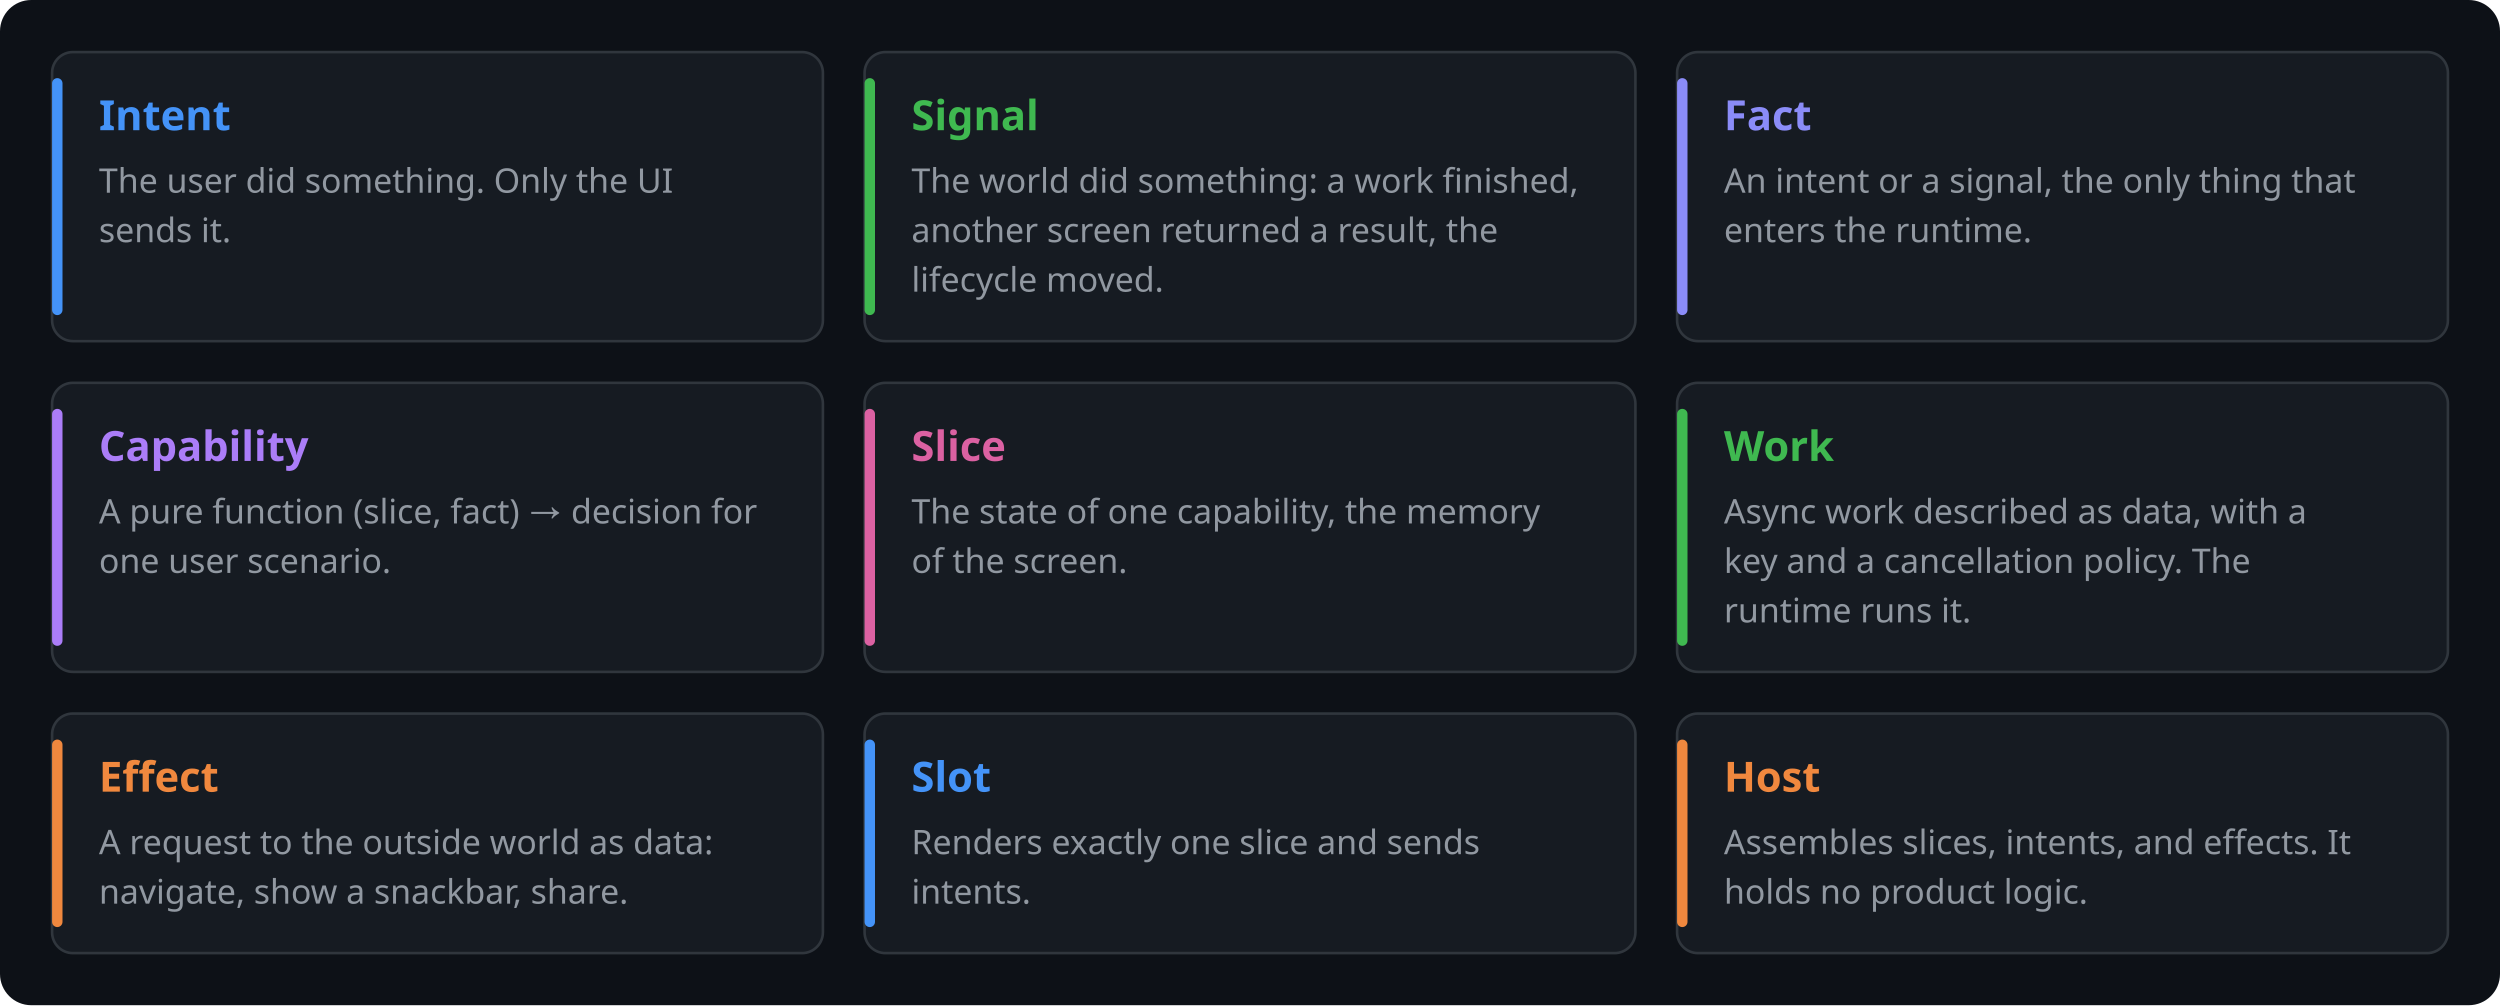
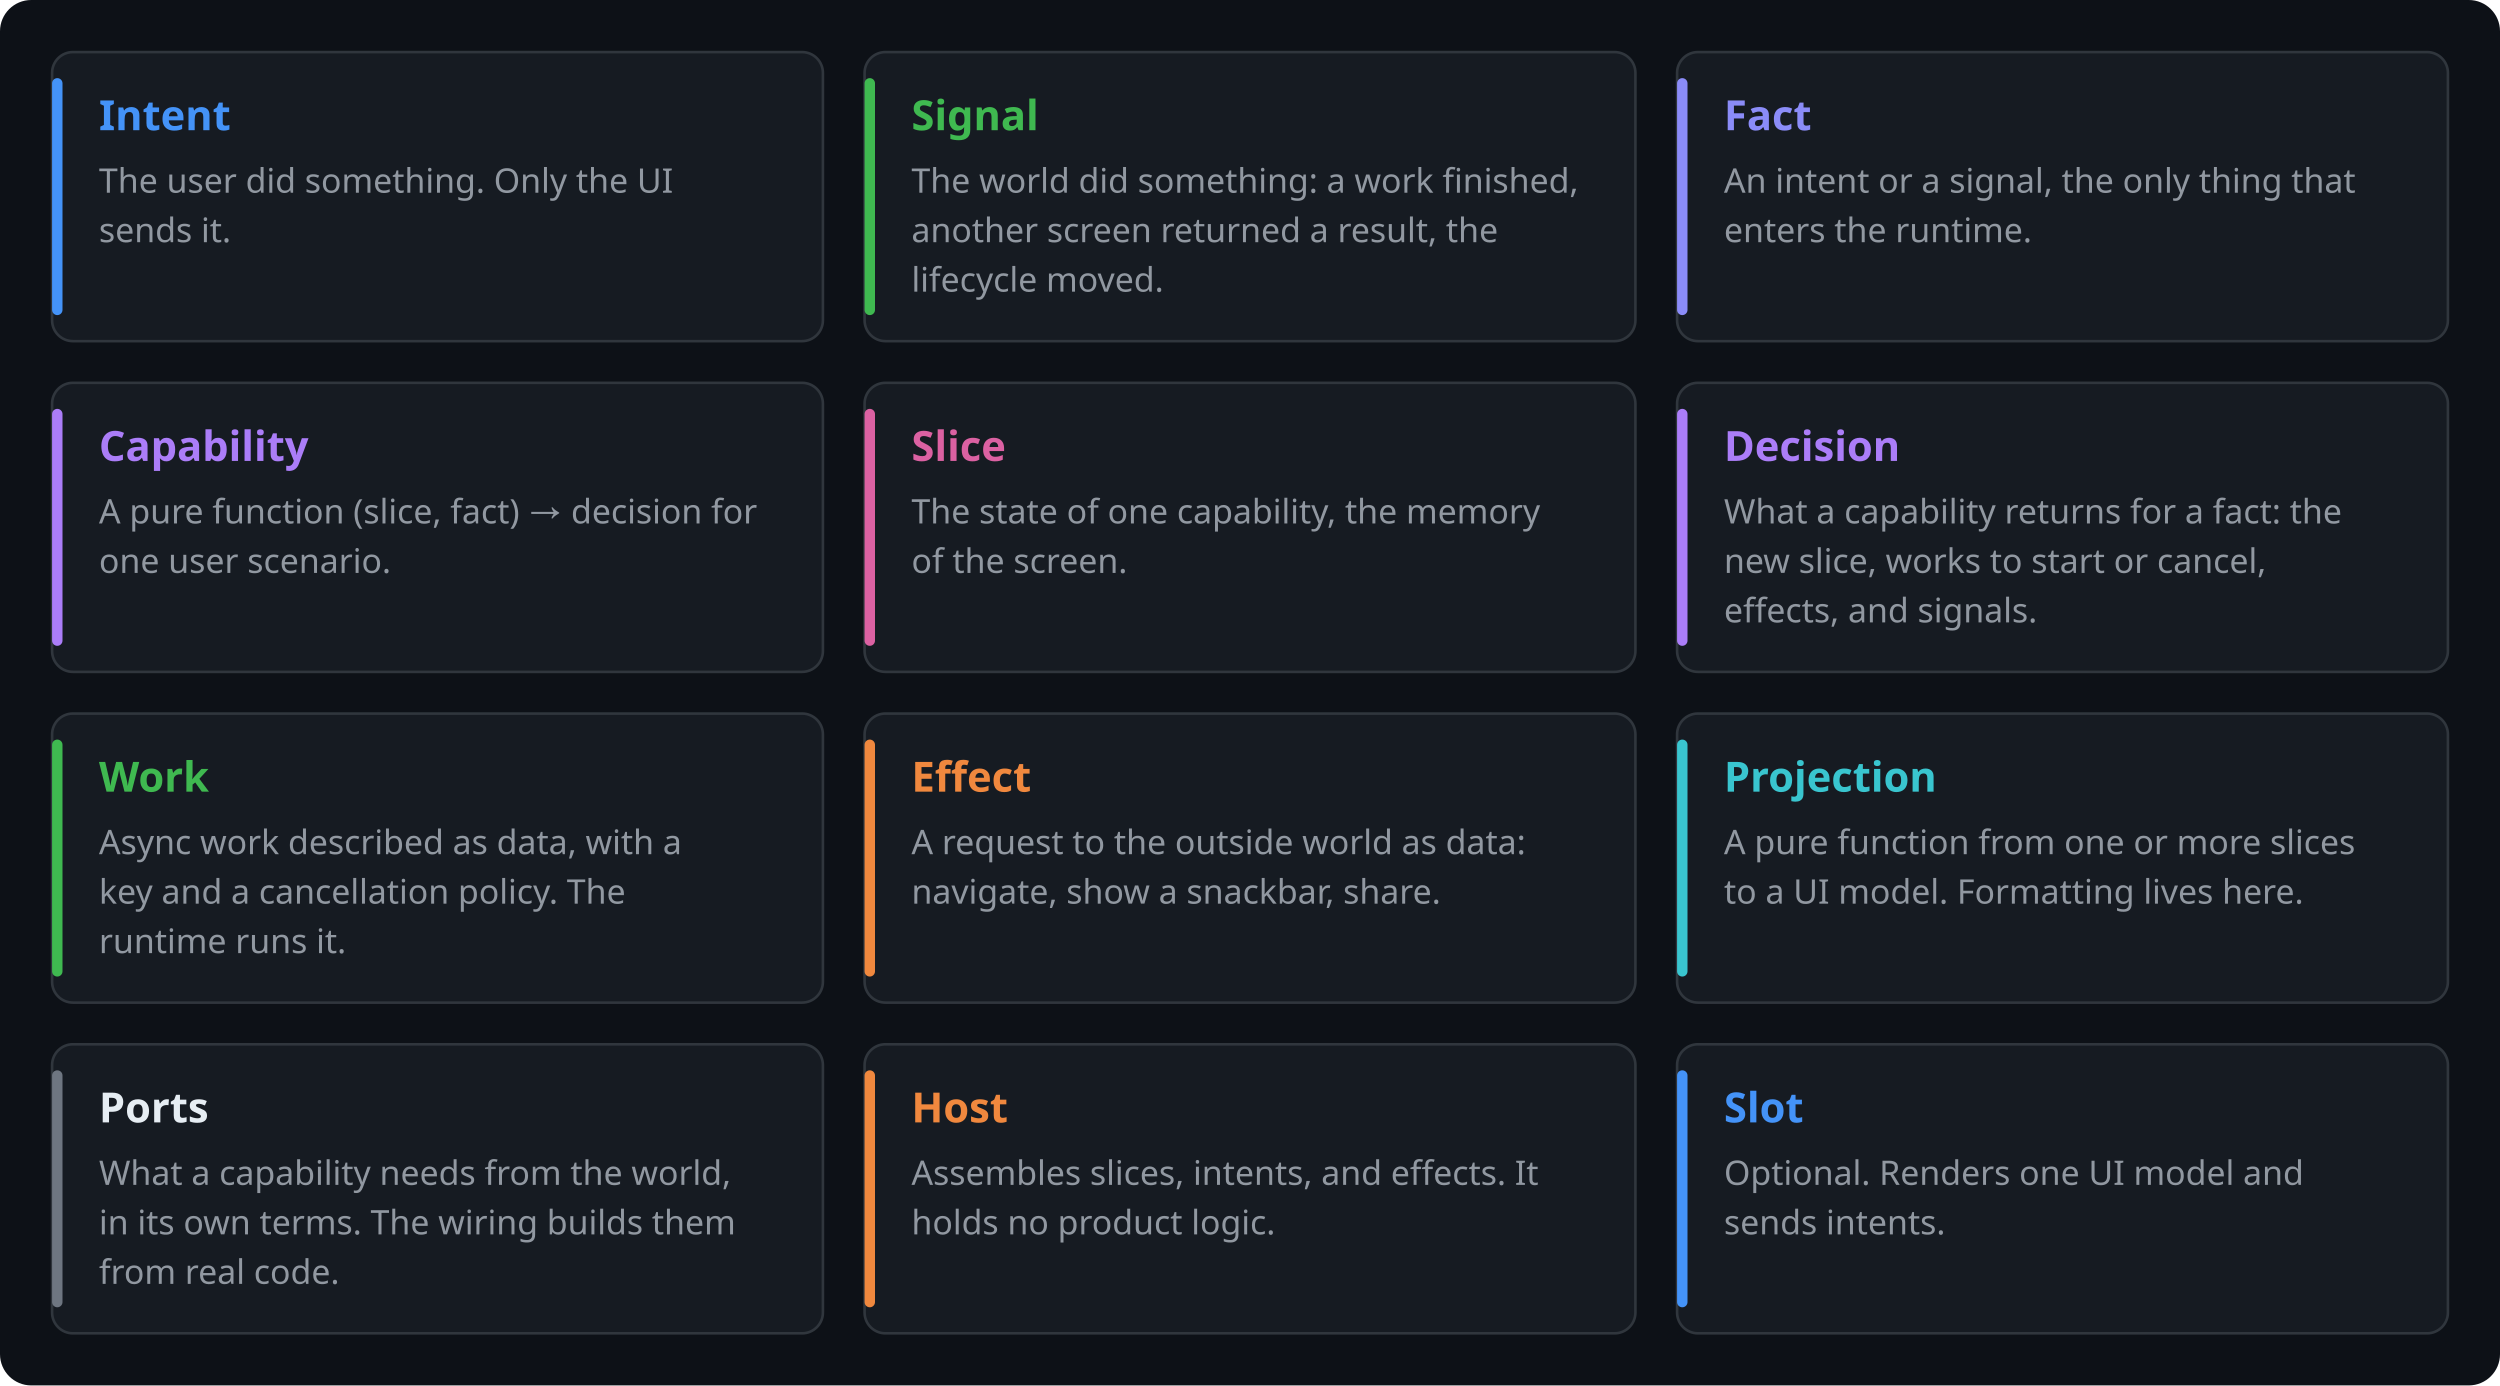
- <svg xmlns="http://www.w3.org/2000/svg" width="960" height="386" viewBox="0 0 960 386" font-family="-apple-system, BlinkMacSystemFont, 'Segoe UI', 'Noto Sans', Helvetica, Arial, sans-serif" role="img">
-   <rect width="960" height="386" rx="12" fill="#0d1117" />
+ <svg xmlns="http://www.w3.org/2000/svg" width="960" height="532" viewBox="0 0 960 532" font-family="-apple-system, BlinkMacSystemFont, 'Segoe UI', 'Noto Sans', Helvetica, Arial, sans-serif" role="img">
+   <rect width="960" height="532" rx="12" fill="#0d1117" />
  <rect x="20" y="20" width="296" height="111" rx="8" fill="#161b22" stroke="#30363d" stroke-width="1" />
  <rect x="20" y="30" width="4" height="91" rx="2" fill="#4493f8" />
  <text x="38" y="50" font-size="16" fill="#4493f8" font-weight="700">Intent</text>
  <text x="38" y="74" font-size="13" fill="#9198a1">The user did something. Only the UI</text>
  <text x="38" y="93" font-size="13" fill="#9198a1">sends it.</text>
  <rect x="332" y="20" width="296" height="111" rx="8" fill="#161b22" stroke="#30363d" stroke-width="1" />
  <rect x="332" y="30" width="4" height="91" rx="2" fill="#3fb950" />
  <text x="350" y="50" font-size="16" fill="#3fb950" font-weight="700">Signal</text>
  <text x="350" y="74" font-size="13" fill="#9198a1">The world did something: a work finished,</text>
  <text x="350" y="93" font-size="13" fill="#9198a1">another screen returned a result, the</text>
  <text x="350" y="112" font-size="13" fill="#9198a1">lifecycle moved.</text>
  <rect x="644" y="20" width="296" height="111" rx="8" fill="#161b22" stroke="#30363d" stroke-width="1" />
  <rect x="644" y="30" width="4" height="91" rx="2" fill="#8b8cf8" />
  <text x="662" y="50" font-size="16" fill="#8b8cf8" font-weight="700">Fact</text>
  <text x="662" y="74" font-size="13" fill="#9198a1">An intent or a signal, the only thing that</text>
  <text x="662" y="93" font-size="13" fill="#9198a1">enters the runtime.</text>
  <rect x="20" y="147" width="296" height="111" rx="8" fill="#161b22" stroke="#30363d" stroke-width="1" />
  <rect x="20" y="157" width="4" height="91" rx="2" fill="#ab7df8" />
  <text x="38" y="177" font-size="16" fill="#ab7df8" font-weight="700">Capability</text>
  <text x="38" y="201" font-size="13" fill="#9198a1">A pure function (slice, fact) → decision for</text>
  <text x="38" y="220" font-size="13" fill="#9198a1">one user scenario.</text>
  <rect x="332" y="147" width="296" height="111" rx="8" fill="#161b22" stroke="#30363d" stroke-width="1" />
  <rect x="332" y="157" width="4" height="91" rx="2" fill="#db61a2" />
  <text x="350" y="177" font-size="16" fill="#db61a2" font-weight="700">Slice</text>
  <text x="350" y="201" font-size="13" fill="#9198a1">The state of one capability, the memory</text>
  <text x="350" y="220" font-size="13" fill="#9198a1">of the screen.</text>
  <rect x="644" y="147" width="296" height="111" rx="8" fill="#161b22" stroke="#30363d" stroke-width="1" />
-   <rect x="644" y="157" width="4" height="91" rx="2" fill="#3fb950" />
-   <text x="662" y="177" font-size="16" fill="#3fb950" font-weight="700">Work</text>
-   <text x="662" y="201" font-size="13" fill="#9198a1">Async work described as data, with a</text>
-   <text x="662" y="220" font-size="13" fill="#9198a1">key and a cancellation policy. The</text>
-   <text x="662" y="239" font-size="13" fill="#9198a1">runtime runs it.</text>
-   <rect x="20" y="274" width="296" height="92" rx="8" fill="#161b22" stroke="#30363d" stroke-width="1" />
-   <rect x="20" y="284" width="4" height="72" rx="2" fill="#f0883e" />
-   <text x="38" y="304" font-size="16" fill="#f0883e" font-weight="700">Effect</text>
-   <text x="38" y="328" font-size="13" fill="#9198a1">A request to the outside world as data:</text>
-   <text x="38" y="347" font-size="13" fill="#9198a1">navigate, show a snackbar, share.</text>
-   <rect x="332" y="274" width="296" height="92" rx="8" fill="#161b22" stroke="#30363d" stroke-width="1" />
-   <rect x="332" y="284" width="4" height="72" rx="2" fill="#4493f8" />
-   <text x="350" y="304" font-size="16" fill="#4493f8" font-weight="700">Slot</text>
-   <text x="350" y="328" font-size="13" fill="#9198a1">Renders exactly one slice and sends</text>
-   <text x="350" y="347" font-size="13" fill="#9198a1">intents.</text>
-   <rect x="644" y="274" width="296" height="92" rx="8" fill="#161b22" stroke="#30363d" stroke-width="1" />
-   <rect x="644" y="284" width="4" height="72" rx="2" fill="#f0883e" />
-   <text x="662" y="304" font-size="16" fill="#f0883e" font-weight="700">Host</text>
-   <text x="662" y="328" font-size="13" fill="#9198a1">Assembles slices, intents, and effects. It</text>
-   <text x="662" y="347" font-size="13" fill="#9198a1">holds no product logic.</text>
+   <rect x="644" y="157" width="4" height="91" rx="2" fill="#ab7df8" />
+   <text x="662" y="177" font-size="16" fill="#ab7df8" font-weight="700">Decision</text>
+   <text x="662" y="201" font-size="13" fill="#9198a1">What a capability returns for a fact: the</text>
+   <text x="662" y="220" font-size="13" fill="#9198a1">new slice, works to start or cancel,</text>
+   <text x="662" y="239" font-size="13" fill="#9198a1">effects, and signals.</text>
+   <rect x="20" y="274" width="296" height="111" rx="8" fill="#161b22" stroke="#30363d" stroke-width="1" />
+   <rect x="20" y="284" width="4" height="91" rx="2" fill="#3fb950" />
+   <text x="38" y="304" font-size="16" fill="#3fb950" font-weight="700">Work</text>
+   <text x="38" y="328" font-size="13" fill="#9198a1">Async work described as data, with a</text>
+   <text x="38" y="347" font-size="13" fill="#9198a1">key and a cancellation policy. The</text>
+   <text x="38" y="366" font-size="13" fill="#9198a1">runtime runs it.</text>
+   <rect x="332" y="274" width="296" height="111" rx="8" fill="#161b22" stroke="#30363d" stroke-width="1" />
+   <rect x="332" y="284" width="4" height="91" rx="2" fill="#f0883e" />
+   <text x="350" y="304" font-size="16" fill="#f0883e" font-weight="700">Effect</text>
+   <text x="350" y="328" font-size="13" fill="#9198a1">A request to the outside world as data:</text>
+   <text x="350" y="347" font-size="13" fill="#9198a1">navigate, show a snackbar, share.</text>
+   <rect x="644" y="274" width="296" height="111" rx="8" fill="#161b22" stroke="#30363d" stroke-width="1" />
+   <rect x="644" y="284" width="4" height="91" rx="2" fill="#39c5cf" />
+   <text x="662" y="304" font-size="16" fill="#39c5cf" font-weight="700">Projection</text>
+   <text x="662" y="328" font-size="13" fill="#9198a1">A pure function from one or more slices</text>
+   <text x="662" y="347" font-size="13" fill="#9198a1">to a UI model. Formatting lives here.</text>
+   <rect x="20" y="401" width="296" height="111" rx="8" fill="#161b22" stroke="#30363d" stroke-width="1" />
+   <rect x="20" y="411" width="4" height="91" rx="2" fill="#6e7681" />
+   <text x="38" y="431" font-size="16" fill="#e6edf3" font-weight="700">Ports</text>
+   <text x="38" y="455" font-size="13" fill="#9198a1">What a capability needs from the world,</text>
+   <text x="38" y="474" font-size="13" fill="#9198a1">in its own terms. The wiring builds them</text>
+   <text x="38" y="493" font-size="13" fill="#9198a1">from real code.</text>
+   <rect x="332" y="401" width="296" height="111" rx="8" fill="#161b22" stroke="#30363d" stroke-width="1" />
+   <rect x="332" y="411" width="4" height="91" rx="2" fill="#f0883e" />
+   <text x="350" y="431" font-size="16" fill="#f0883e" font-weight="700">Host</text>
+   <text x="350" y="455" font-size="13" fill="#9198a1">Assembles slices, intents, and effects. It</text>
+   <text x="350" y="474" font-size="13" fill="#9198a1">holds no product logic.</text>
+   <rect x="644" y="401" width="296" height="111" rx="8" fill="#161b22" stroke="#30363d" stroke-width="1" />
+   <rect x="644" y="411" width="4" height="91" rx="2" fill="#4493f8" />
+   <text x="662" y="431" font-size="16" fill="#4493f8" font-weight="700">Slot</text>
+   <text x="662" y="455" font-size="13" fill="#9198a1">Optional. Renders one UI model and</text>
+   <text x="662" y="474" font-size="13" fill="#9198a1">sends intents.</text>
</svg>
